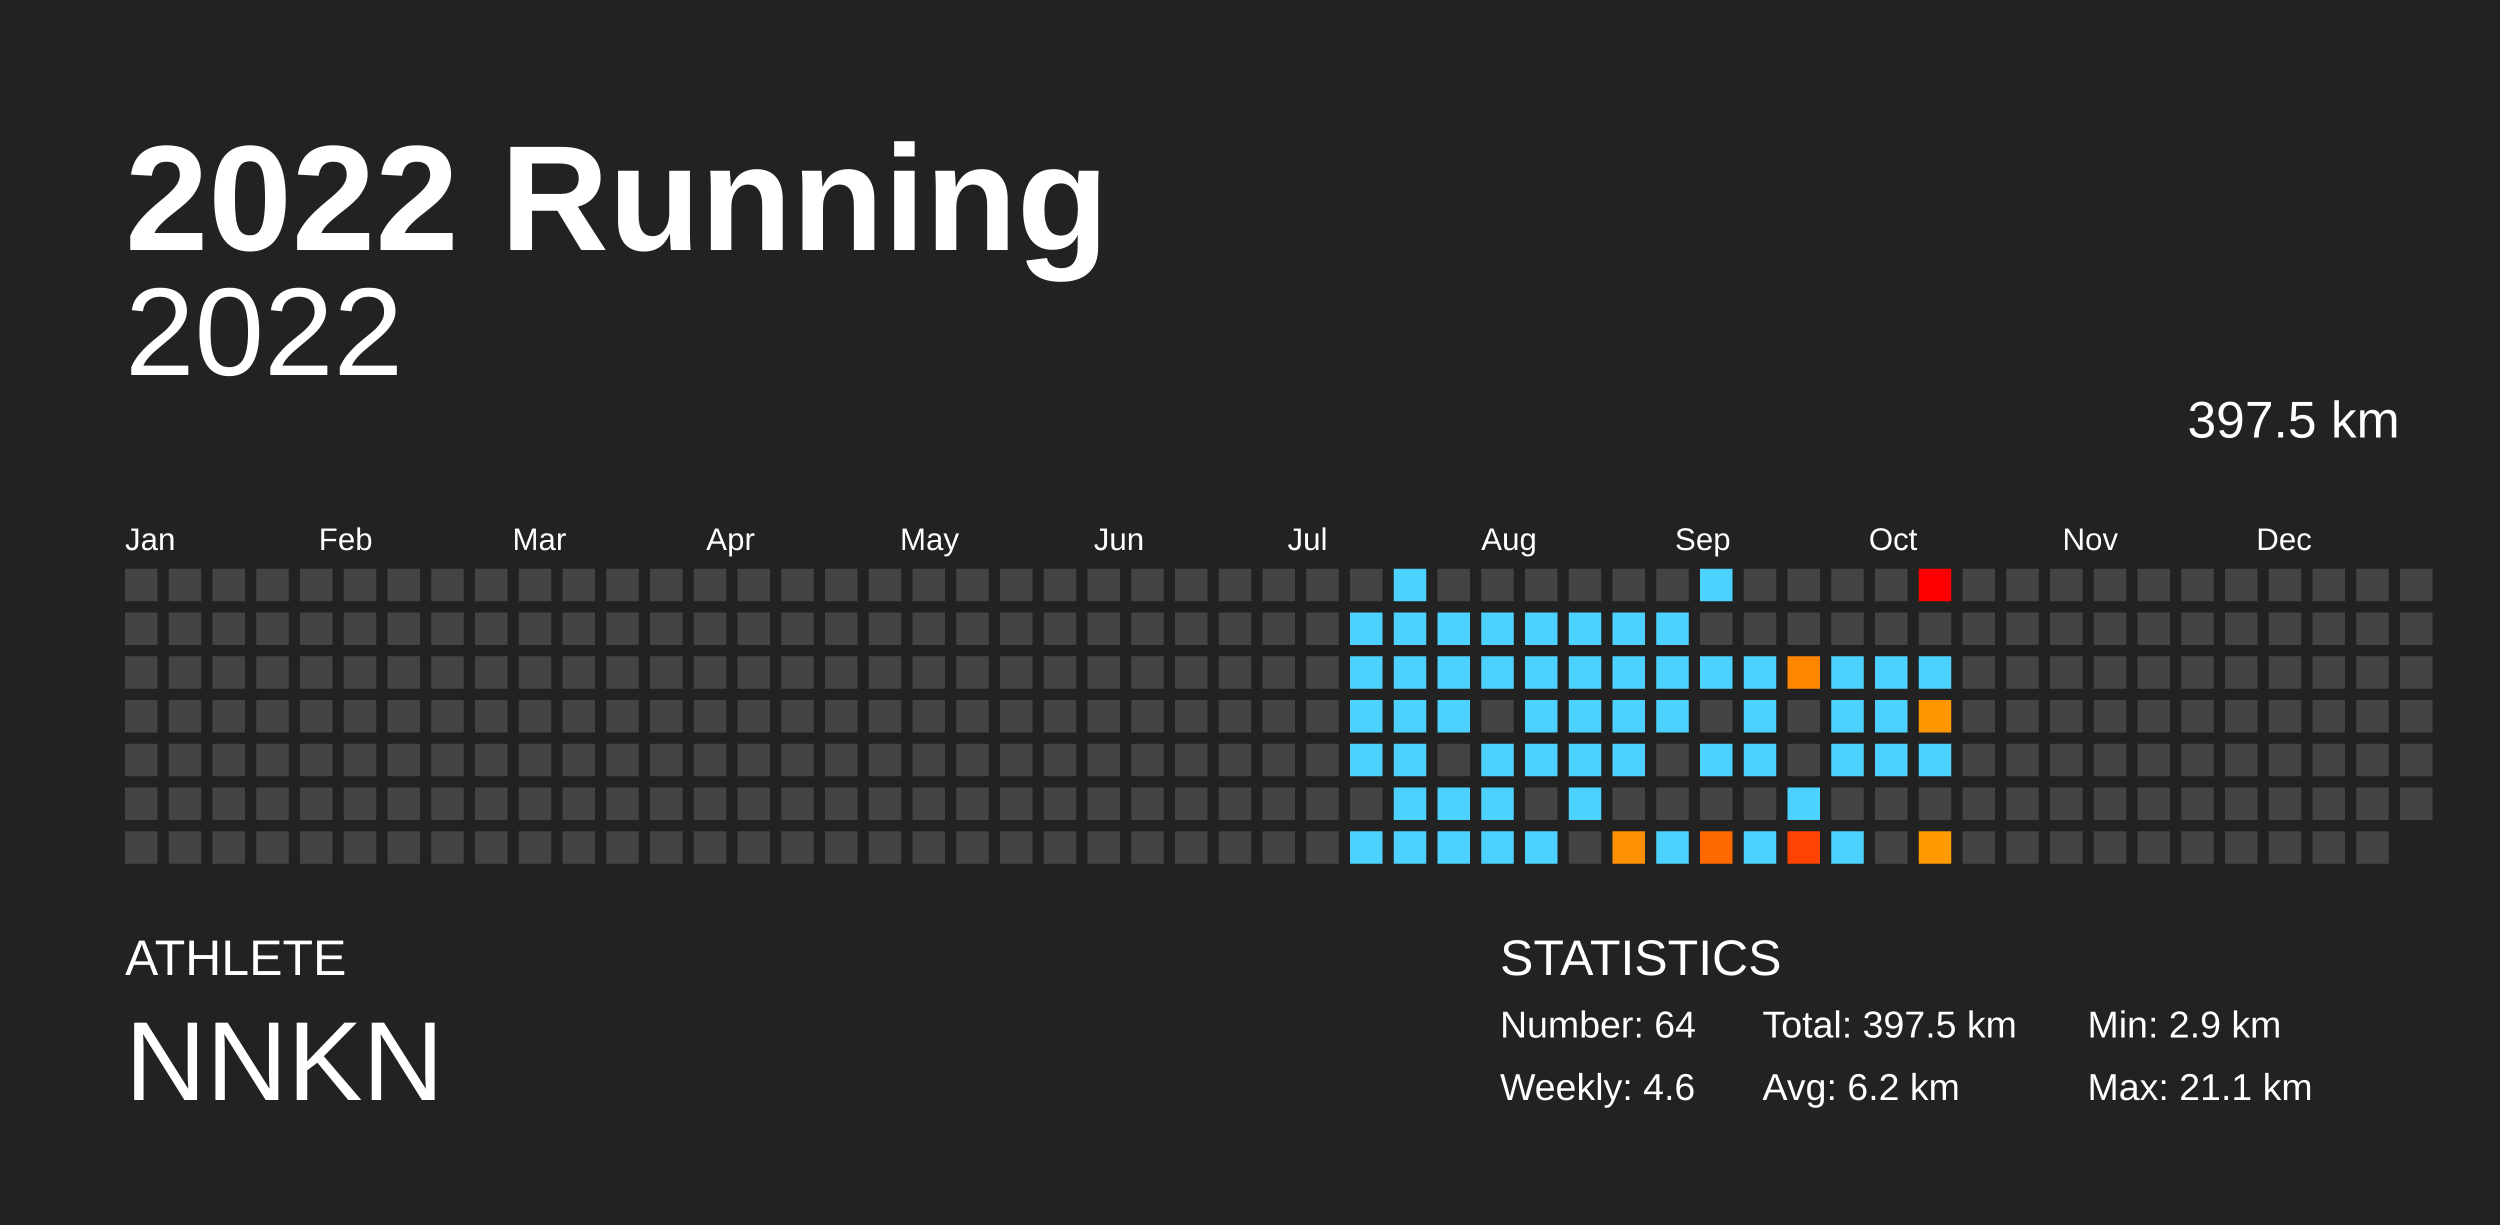
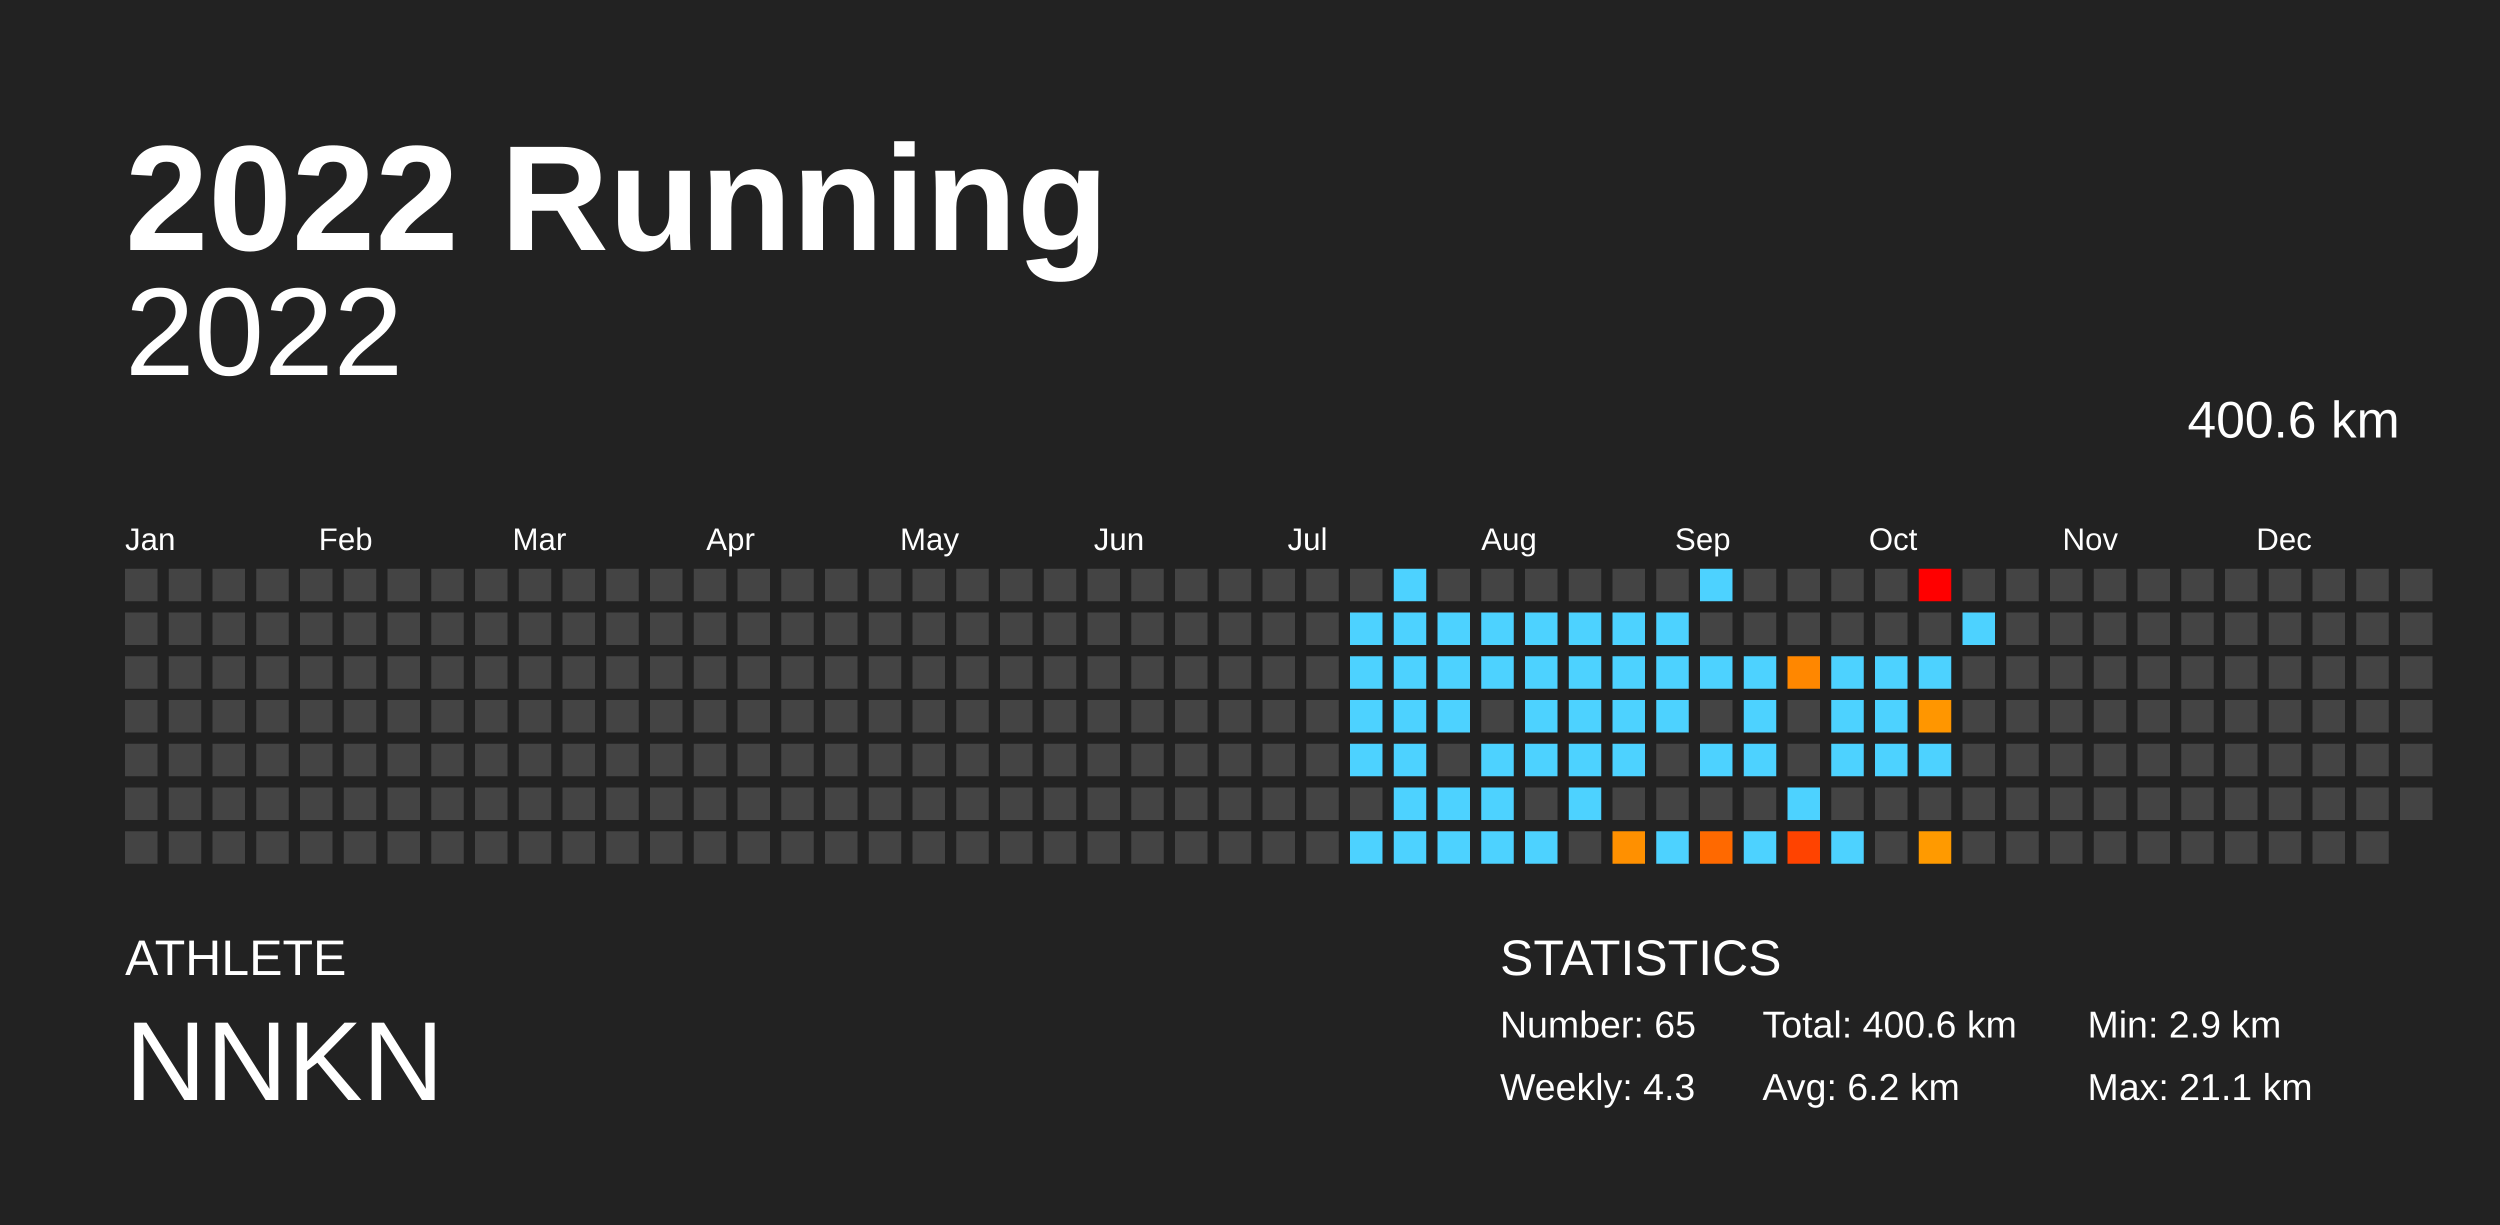
<svg xmlns="http://www.w3.org/2000/svg" baseProfile="full" height="98mm" version="1.1" viewBox="0,0,200,98" width="200mm">
  <defs />
  <rect fill="#222222" height="98" width="200" x="0" y="0" />
  <text fill="#FFFFFF" style="font-size:12px; font-family:Arial; font-weight:bold;" x="10" y="20">2022 Running</text>
  <text fill="#FFFFFF" style="font-size:4px; font-family:Arial" x="10" y="78">ATHLETE</text>
  <text fill="#FFFFFF" style="font-size:9px; font-family:Arial" x="10" y="88">NNKN</text>
  <text fill="#FFFFFF" style="font-size:4px; font-family:Arial" x="120" y="78">STATISTICS</text>
-   <text fill="#FFFFFF" style="font-size:3px; font-family:Arial" x="120" y="83">Number: 64</text>
-   <text fill="#FFFFFF" style="font-size:3px; font-family:Arial" x="120" y="88">Weekly: 4.6</text>
-   <text fill="#FFFFFF" style="font-size:3px; font-family:Arial" x="141" y="83">Total: 397.5 km</text>
+   <text fill="#FFFFFF" style="font-size:3px; font-family:Arial" x="120" y="83">Number: 65</text>
+   <text fill="#FFFFFF" style="font-size:3px; font-family:Arial" x="120" y="88">Weekly: 4.3</text>
+   <text fill="#FFFFFF" style="font-size:3px; font-family:Arial" x="141" y="83">Total: 400.6 km</text>
  <text fill="#FFFFFF" style="font-size:3px; font-family:Arial" x="141" y="88">Avg: 6.2 km</text>
  <text fill="#FFFFFF" style="font-size:3px; font-family:Arial" x="167" y="83">Min: 2.9 km</text>
  <text fill="#FFFFFF" style="font-size:3px; font-family:Arial" x="167" y="88">Max: 21.1 km</text>
  <text alignment-baseline="hanging" fill="#FFFFFF" style="font-size:10.0px; font-family:Arial;" x="10" y="30">2022</text>
-   <text alignment-baseline="hanging" fill="#FFFFFF" style="font-size:4.125px; font-family:Arial;" x="175" y="35">397.5 km</text>
+   <text alignment-baseline="hanging" fill="#FFFFFF" style="font-size:4.125px; font-family:Arial;" x="175" y="35">400.6 km</text>
  <text fill="#FFFFFF" style="font-size:2.5px; font-family:Arial" x="10.0" y="44">Jan</text>
  <text fill="#FFFFFF" style="font-size:2.5px; font-family:Arial" x="25.5" y="44">Feb</text>
  <text fill="#FFFFFF" style="font-size:2.5px; font-family:Arial" x="41.0" y="44">Mar</text>
  <text fill="#FFFFFF" style="font-size:2.5px; font-family:Arial" x="56.5" y="44">Apr</text>
  <text fill="#FFFFFF" style="font-size:2.5px; font-family:Arial" x="72.0" y="44">May</text>
  <text fill="#FFFFFF" style="font-size:2.5px; font-family:Arial" x="87.5" y="44">Jun</text>
  <text fill="#FFFFFF" style="font-size:2.5px; font-family:Arial" x="103.0" y="44">Jul</text>
  <text fill="#FFFFFF" style="font-size:2.5px; font-family:Arial" x="118.5" y="44">Aug</text>
  <text fill="#FFFFFF" style="font-size:2.5px; font-family:Arial" x="134.0" y="44">Sep</text>
  <text fill="#FFFFFF" style="font-size:2.5px; font-family:Arial" x="149.5" y="44">Oct</text>
  <text fill="#FFFFFF" style="font-size:2.5px; font-family:Arial" x="165.0" y="44">Nov</text>
  <text fill="#FFFFFF" style="font-size:2.5px; font-family:Arial" x="180.5" y="44">Dec</text>
  <rect fill="#444444" height="2.6" width="2.6" x="10.0" y="45.5" />
  <rect fill="#444444" height="2.6" width="2.6" x="10.0" y="49.0" />
  <rect fill="#444444" height="2.6" width="2.6" x="10.0" y="52.5" />
  <rect fill="#444444" height="2.6" width="2.6" x="10.0" y="56.0" />
  <rect fill="#444444" height="2.6" width="2.6" x="10.0" y="59.5" />
  <rect fill="#444444" height="2.6" width="2.6" x="10.0" y="63.0" />
  <rect fill="#444444" height="2.6" width="2.6" x="10.0" y="66.5" />
  <rect fill="#444444" height="2.6" width="2.6" x="13.5" y="45.5" />
  <rect fill="#444444" height="2.6" width="2.6" x="13.5" y="49.0" />
  <rect fill="#444444" height="2.6" width="2.6" x="13.5" y="52.5" />
  <rect fill="#444444" height="2.6" width="2.6" x="13.5" y="56.0" />
  <rect fill="#444444" height="2.6" width="2.6" x="13.5" y="59.5" />
  <rect fill="#444444" height="2.6" width="2.6" x="13.5" y="63.0" />
  <rect fill="#444444" height="2.6" width="2.6" x="13.5" y="66.5" />
  <rect fill="#444444" height="2.6" width="2.6" x="17.0" y="45.5" />
  <rect fill="#444444" height="2.6" width="2.6" x="17.0" y="49.0" />
  <rect fill="#444444" height="2.6" width="2.6" x="17.0" y="52.5" />
  <rect fill="#444444" height="2.6" width="2.6" x="17.0" y="56.0" />
  <rect fill="#444444" height="2.6" width="2.6" x="17.0" y="59.5" />
  <rect fill="#444444" height="2.6" width="2.6" x="17.0" y="63.0" />
  <rect fill="#444444" height="2.6" width="2.6" x="17.0" y="66.5" />
  <rect fill="#444444" height="2.6" width="2.6" x="20.5" y="45.5" />
  <rect fill="#444444" height="2.6" width="2.6" x="20.5" y="49.0" />
  <rect fill="#444444" height="2.6" width="2.6" x="20.5" y="52.5" />
  <rect fill="#444444" height="2.6" width="2.6" x="20.5" y="56.0" />
  <rect fill="#444444" height="2.6" width="2.6" x="20.5" y="59.5" />
  <rect fill="#444444" height="2.6" width="2.6" x="20.5" y="63.0" />
  <rect fill="#444444" height="2.6" width="2.6" x="20.5" y="66.5" />
  <rect fill="#444444" height="2.6" width="2.6" x="24.0" y="45.5" />
  <rect fill="#444444" height="2.6" width="2.6" x="24.0" y="49.0" />
  <rect fill="#444444" height="2.6" width="2.6" x="24.0" y="52.5" />
  <rect fill="#444444" height="2.6" width="2.6" x="24.0" y="56.0" />
  <rect fill="#444444" height="2.6" width="2.6" x="24.0" y="59.5" />
  <rect fill="#444444" height="2.6" width="2.6" x="24.0" y="63.0" />
  <rect fill="#444444" height="2.6" width="2.6" x="24.0" y="66.5" />
  <rect fill="#444444" height="2.6" width="2.6" x="27.5" y="45.5" />
  <rect fill="#444444" height="2.6" width="2.6" x="27.5" y="49.0" />
  <rect fill="#444444" height="2.6" width="2.6" x="27.5" y="52.5" />
  <rect fill="#444444" height="2.6" width="2.6" x="27.5" y="56.0" />
  <rect fill="#444444" height="2.6" width="2.6" x="27.5" y="59.5" />
  <rect fill="#444444" height="2.6" width="2.6" x="27.5" y="63.0" />
  <rect fill="#444444" height="2.6" width="2.6" x="27.5" y="66.5" />
  <rect fill="#444444" height="2.6" width="2.6" x="31.0" y="45.5" />
  <rect fill="#444444" height="2.6" width="2.6" x="31.0" y="49.0" />
  <rect fill="#444444" height="2.6" width="2.6" x="31.0" y="52.5" />
  <rect fill="#444444" height="2.6" width="2.6" x="31.0" y="56.0" />
  <rect fill="#444444" height="2.6" width="2.6" x="31.0" y="59.5" />
  <rect fill="#444444" height="2.6" width="2.6" x="31.0" y="63.0" />
  <rect fill="#444444" height="2.6" width="2.6" x="31.0" y="66.5" />
  <rect fill="#444444" height="2.6" width="2.6" x="34.5" y="45.5" />
  <rect fill="#444444" height="2.6" width="2.6" x="34.5" y="49.0" />
  <rect fill="#444444" height="2.6" width="2.6" x="34.5" y="52.5" />
  <rect fill="#444444" height="2.6" width="2.6" x="34.5" y="56.0" />
  <rect fill="#444444" height="2.6" width="2.6" x="34.5" y="59.5" />
  <rect fill="#444444" height="2.6" width="2.6" x="34.5" y="63.0" />
  <rect fill="#444444" height="2.6" width="2.6" x="34.5" y="66.5" />
  <rect fill="#444444" height="2.6" width="2.6" x="38.0" y="45.5" />
  <rect fill="#444444" height="2.6" width="2.6" x="38.0" y="49.0" />
  <rect fill="#444444" height="2.6" width="2.6" x="38.0" y="52.5" />
  <rect fill="#444444" height="2.6" width="2.6" x="38.0" y="56.0" />
  <rect fill="#444444" height="2.6" width="2.6" x="38.0" y="59.5" />
  <rect fill="#444444" height="2.6" width="2.6" x="38.0" y="63.0" />
  <rect fill="#444444" height="2.6" width="2.6" x="38.0" y="66.5" />
  <rect fill="#444444" height="2.6" width="2.6" x="41.5" y="45.5" />
  <rect fill="#444444" height="2.6" width="2.6" x="41.5" y="49.0" />
  <rect fill="#444444" height="2.6" width="2.6" x="41.5" y="52.5" />
  <rect fill="#444444" height="2.6" width="2.6" x="41.5" y="56.0" />
  <rect fill="#444444" height="2.6" width="2.6" x="41.5" y="59.5" />
  <rect fill="#444444" height="2.6" width="2.6" x="41.5" y="63.0" />
  <rect fill="#444444" height="2.6" width="2.6" x="41.5" y="66.5" />
  <rect fill="#444444" height="2.6" width="2.6" x="45.0" y="45.5" />
  <rect fill="#444444" height="2.6" width="2.6" x="45.0" y="49.0" />
  <rect fill="#444444" height="2.6" width="2.6" x="45.0" y="52.5" />
  <rect fill="#444444" height="2.6" width="2.6" x="45.0" y="56.0" />
  <rect fill="#444444" height="2.6" width="2.6" x="45.0" y="59.5" />
  <rect fill="#444444" height="2.6" width="2.6" x="45.0" y="63.0" />
  <rect fill="#444444" height="2.6" width="2.6" x="45.0" y="66.5" />
  <rect fill="#444444" height="2.6" width="2.6" x="48.5" y="45.5" />
  <rect fill="#444444" height="2.6" width="2.6" x="48.5" y="49.0" />
  <rect fill="#444444" height="2.6" width="2.6" x="48.5" y="52.5" />
  <rect fill="#444444" height="2.6" width="2.6" x="48.5" y="56.0" />
  <rect fill="#444444" height="2.6" width="2.6" x="48.5" y="59.5" />
  <rect fill="#444444" height="2.6" width="2.6" x="48.5" y="63.0" />
  <rect fill="#444444" height="2.6" width="2.6" x="48.5" y="66.5" />
  <rect fill="#444444" height="2.6" width="2.6" x="52.0" y="45.5" />
  <rect fill="#444444" height="2.6" width="2.6" x="52.0" y="49.0" />
  <rect fill="#444444" height="2.6" width="2.6" x="52.0" y="52.5" />
  <rect fill="#444444" height="2.6" width="2.6" x="52.0" y="56.0" />
  <rect fill="#444444" height="2.6" width="2.6" x="52.0" y="59.5" />
  <rect fill="#444444" height="2.6" width="2.6" x="52.0" y="63.0" />
  <rect fill="#444444" height="2.6" width="2.6" x="52.0" y="66.5" />
  <rect fill="#444444" height="2.6" width="2.6" x="55.5" y="45.5" />
  <rect fill="#444444" height="2.6" width="2.6" x="55.5" y="49.0" />
  <rect fill="#444444" height="2.6" width="2.6" x="55.5" y="52.5" />
  <rect fill="#444444" height="2.6" width="2.6" x="55.5" y="56.0" />
  <rect fill="#444444" height="2.6" width="2.6" x="55.5" y="59.5" />
  <rect fill="#444444" height="2.6" width="2.6" x="55.5" y="63.0" />
  <rect fill="#444444" height="2.6" width="2.6" x="55.5" y="66.5" />
  <rect fill="#444444" height="2.6" width="2.6" x="59.0" y="45.5" />
  <rect fill="#444444" height="2.6" width="2.6" x="59.0" y="49.0" />
  <rect fill="#444444" height="2.6" width="2.6" x="59.0" y="52.5" />
  <rect fill="#444444" height="2.6" width="2.6" x="59.0" y="56.0" />
  <rect fill="#444444" height="2.6" width="2.6" x="59.0" y="59.5" />
  <rect fill="#444444" height="2.6" width="2.6" x="59.0" y="63.0" />
  <rect fill="#444444" height="2.6" width="2.6" x="59.0" y="66.5" />
  <rect fill="#444444" height="2.6" width="2.6" x="62.5" y="45.5" />
  <rect fill="#444444" height="2.6" width="2.6" x="62.5" y="49.0" />
  <rect fill="#444444" height="2.6" width="2.6" x="62.5" y="52.5" />
  <rect fill="#444444" height="2.6" width="2.6" x="62.5" y="56.0" />
  <rect fill="#444444" height="2.6" width="2.6" x="62.5" y="59.5" />
  <rect fill="#444444" height="2.6" width="2.6" x="62.5" y="63.0" />
  <rect fill="#444444" height="2.6" width="2.6" x="62.5" y="66.5" />
  <rect fill="#444444" height="2.6" width="2.6" x="66.0" y="45.5" />
  <rect fill="#444444" height="2.6" width="2.6" x="66.0" y="49.0" />
  <rect fill="#444444" height="2.6" width="2.6" x="66.0" y="52.5" />
  <rect fill="#444444" height="2.6" width="2.6" x="66.0" y="56.0" />
  <rect fill="#444444" height="2.6" width="2.6" x="66.0" y="59.5" />
  <rect fill="#444444" height="2.6" width="2.6" x="66.0" y="63.0" />
  <rect fill="#444444" height="2.6" width="2.6" x="66.0" y="66.5" />
  <rect fill="#444444" height="2.6" width="2.6" x="69.5" y="45.5" />
  <rect fill="#444444" height="2.6" width="2.6" x="69.5" y="49.0" />
  <rect fill="#444444" height="2.6" width="2.6" x="69.5" y="52.5" />
  <rect fill="#444444" height="2.6" width="2.6" x="69.5" y="56.0" />
  <rect fill="#444444" height="2.6" width="2.6" x="69.5" y="59.5" />
  <rect fill="#444444" height="2.6" width="2.6" x="69.5" y="63.0" />
  <rect fill="#444444" height="2.6" width="2.6" x="69.5" y="66.5" />
  <rect fill="#444444" height="2.6" width="2.6" x="73.0" y="45.5" />
  <rect fill="#444444" height="2.6" width="2.6" x="73.0" y="49.0" />
  <rect fill="#444444" height="2.6" width="2.6" x="73.0" y="52.5" />
  <rect fill="#444444" height="2.6" width="2.6" x="73.0" y="56.0" />
  <rect fill="#444444" height="2.6" width="2.6" x="73.0" y="59.5" />
  <rect fill="#444444" height="2.6" width="2.6" x="73.0" y="63.0" />
  <rect fill="#444444" height="2.6" width="2.6" x="73.0" y="66.5" />
  <rect fill="#444444" height="2.6" width="2.6" x="76.5" y="45.5" />
  <rect fill="#444444" height="2.6" width="2.6" x="76.5" y="49.0" />
  <rect fill="#444444" height="2.6" width="2.6" x="76.5" y="52.5" />
  <rect fill="#444444" height="2.6" width="2.6" x="76.5" y="56.0" />
  <rect fill="#444444" height="2.6" width="2.6" x="76.5" y="59.5" />
  <rect fill="#444444" height="2.6" width="2.6" x="76.5" y="63.0" />
  <rect fill="#444444" height="2.6" width="2.6" x="76.5" y="66.5" />
  <rect fill="#444444" height="2.6" width="2.6" x="80.0" y="45.5" />
  <rect fill="#444444" height="2.6" width="2.6" x="80.0" y="49.0" />
  <rect fill="#444444" height="2.6" width="2.6" x="80.0" y="52.5" />
  <rect fill="#444444" height="2.6" width="2.6" x="80.0" y="56.0" />
  <rect fill="#444444" height="2.6" width="2.6" x="80.0" y="59.5" />
  <rect fill="#444444" height="2.6" width="2.6" x="80.0" y="63.0" />
  <rect fill="#444444" height="2.6" width="2.6" x="80.0" y="66.5" />
  <rect fill="#444444" height="2.6" width="2.6" x="83.5" y="45.5" />
  <rect fill="#444444" height="2.6" width="2.6" x="83.5" y="49.0" />
  <rect fill="#444444" height="2.6" width="2.6" x="83.5" y="52.5" />
  <rect fill="#444444" height="2.6" width="2.6" x="83.5" y="56.0" />
  <rect fill="#444444" height="2.6" width="2.6" x="83.5" y="59.5" />
  <rect fill="#444444" height="2.6" width="2.6" x="83.5" y="63.0" />
  <rect fill="#444444" height="2.6" width="2.6" x="83.5" y="66.5" />
  <rect fill="#444444" height="2.6" width="2.6" x="87.0" y="45.5" />
  <rect fill="#444444" height="2.6" width="2.6" x="87.0" y="49.0" />
  <rect fill="#444444" height="2.6" width="2.6" x="87.0" y="52.5" />
  <rect fill="#444444" height="2.6" width="2.6" x="87.0" y="56.0" />
  <rect fill="#444444" height="2.6" width="2.6" x="87.0" y="59.5" />
  <rect fill="#444444" height="2.6" width="2.6" x="87.0" y="63.0" />
  <rect fill="#444444" height="2.6" width="2.6" x="87.0" y="66.5" />
  <rect fill="#444444" height="2.6" width="2.6" x="90.5" y="45.5" />
  <rect fill="#444444" height="2.6" width="2.6" x="90.5" y="49.0" />
  <rect fill="#444444" height="2.6" width="2.6" x="90.5" y="52.5" />
  <rect fill="#444444" height="2.6" width="2.6" x="90.5" y="56.0" />
  <rect fill="#444444" height="2.6" width="2.6" x="90.5" y="59.5" />
  <rect fill="#444444" height="2.6" width="2.6" x="90.5" y="63.0" />
  <rect fill="#444444" height="2.6" width="2.6" x="90.5" y="66.5" />
  <rect fill="#444444" height="2.6" width="2.6" x="94.0" y="45.5" />
  <rect fill="#444444" height="2.6" width="2.6" x="94.0" y="49.0" />
  <rect fill="#444444" height="2.6" width="2.6" x="94.0" y="52.5" />
  <rect fill="#444444" height="2.6" width="2.6" x="94.0" y="56.0" />
  <rect fill="#444444" height="2.6" width="2.6" x="94.0" y="59.5" />
  <rect fill="#444444" height="2.6" width="2.6" x="94.0" y="63.0" />
  <rect fill="#444444" height="2.6" width="2.6" x="94.0" y="66.5" />
  <rect fill="#444444" height="2.6" width="2.6" x="97.5" y="45.5" />
  <rect fill="#444444" height="2.6" width="2.6" x="97.5" y="49.0" />
  <rect fill="#444444" height="2.6" width="2.6" x="97.5" y="52.5" />
  <rect fill="#444444" height="2.6" width="2.6" x="97.5" y="56.0" />
  <rect fill="#444444" height="2.6" width="2.6" x="97.5" y="59.5" />
  <rect fill="#444444" height="2.6" width="2.6" x="97.5" y="63.0" />
  <rect fill="#444444" height="2.6" width="2.6" x="97.5" y="66.5" />
  <rect fill="#444444" height="2.6" width="2.6" x="101.0" y="45.5" />
  <rect fill="#444444" height="2.6" width="2.6" x="101.0" y="49.0" />
  <rect fill="#444444" height="2.6" width="2.6" x="101.0" y="52.5" />
  <rect fill="#444444" height="2.6" width="2.6" x="101.0" y="56.0" />
  <rect fill="#444444" height="2.6" width="2.6" x="101.0" y="59.5" />
  <rect fill="#444444" height="2.6" width="2.6" x="101.0" y="63.0" />
  <rect fill="#444444" height="2.6" width="2.6" x="101.0" y="66.5" />
  <rect fill="#444444" height="2.6" width="2.6" x="104.5" y="45.5" />
  <rect fill="#444444" height="2.6" width="2.6" x="104.5" y="49.0" />
  <rect fill="#444444" height="2.6" width="2.6" x="104.5" y="52.5" />
  <rect fill="#444444" height="2.6" width="2.6" x="104.5" y="56.0" />
  <rect fill="#444444" height="2.6" width="2.6" x="104.5" y="59.5" />
  <rect fill="#444444" height="2.6" width="2.6" x="104.5" y="63.0" />
  <rect fill="#444444" height="2.6" width="2.6" x="104.5" y="66.5" />
  <rect fill="#444444" height="2.6" width="2.6" x="108.0" y="45.5" />
  <rect fill="#4dd2ff" height="2.6" width="2.6" x="108.0" y="49.0" />
  <rect fill="#4dd2ff" height="2.6" width="2.6" x="108.0" y="52.5" />
  <rect fill="#4dd2ff" height="2.6" width="2.6" x="108.0" y="56.0" />
  <rect fill="#4dd2ff" height="2.6" width="2.6" x="108.0" y="59.5" />
  <rect fill="#444444" height="2.6" width="2.6" x="108.0" y="63.0" />
  <rect fill="#4dd2ff" height="2.6" width="2.6" x="108.0" y="66.5" />
  <rect fill="#4dd2ff" height="2.6" width="2.6" x="111.5" y="45.5" />
  <rect fill="#4dd2ff" height="2.6" width="2.6" x="111.5" y="49.0" />
  <rect fill="#4dd2ff" height="2.6" width="2.6" x="111.5" y="52.5" />
  <rect fill="#4dd2ff" height="2.6" width="2.6" x="111.5" y="56.0" />
  <rect fill="#4dd2ff" height="2.6" width="2.6" x="111.5" y="59.5" />
  <rect fill="#4dd2ff" height="2.6" width="2.6" x="111.5" y="63.0" />
  <rect fill="#4dd2ff" height="2.6" width="2.6" x="111.5" y="66.5" />
  <rect fill="#444444" height="2.6" width="2.6" x="115.0" y="45.5" />
  <rect fill="#4dd2ff" height="2.6" width="2.6" x="115.0" y="49.0" />
  <rect fill="#4dd2ff" height="2.6" width="2.6" x="115.0" y="52.5" />
  <rect fill="#4dd2ff" height="2.6" width="2.6" x="115.0" y="56.0" />
  <rect fill="#444444" height="2.6" width="2.6" x="115.0" y="59.5" />
  <rect fill="#4dd2ff" height="2.6" width="2.6" x="115.0" y="63.0" />
  <rect fill="#4dd2ff" height="2.6" width="2.6" x="115.0" y="66.5" />
  <rect fill="#444444" height="2.6" width="2.6" x="118.5" y="45.5" />
  <rect fill="#4dd2ff" height="2.6" width="2.6" x="118.5" y="49.0" />
  <rect fill="#4dd2ff" height="2.6" width="2.6" x="118.5" y="52.5" />
  <rect fill="#444444" height="2.6" width="2.6" x="118.5" y="56.0" />
  <rect fill="#4dd2ff" height="2.6" width="2.6" x="118.5" y="59.5" />
  <rect fill="#4dd2ff" height="2.6" width="2.6" x="118.5" y="63.0" />
  <rect fill="#4dd2ff" height="2.6" width="2.6" x="118.5" y="66.5" />
  <rect fill="#444444" height="2.6" width="2.6" x="122.0" y="45.5" />
  <rect fill="#4dd2ff" height="2.6" width="2.6" x="122.0" y="49.0" />
  <rect fill="#4dd2ff" height="2.6" width="2.6" x="122.0" y="52.5" />
  <rect fill="#4dd2ff" height="2.6" width="2.6" x="122.0" y="56.0" />
  <rect fill="#4dd2ff" height="2.6" width="2.6" x="122.0" y="59.5" />
  <rect fill="#444444" height="2.6" width="2.6" x="122.0" y="63.0" />
  <rect fill="#4dd2ff" height="2.6" width="2.6" x="122.0" y="66.5" />
  <rect fill="#444444" height="2.6" width="2.6" x="125.5" y="45.5" />
  <rect fill="#4dd2ff" height="2.6" width="2.6" x="125.5" y="49.0" />
  <rect fill="#4dd2ff" height="2.6" width="2.6" x="125.5" y="52.5" />
  <rect fill="#4dd2ff" height="2.6" width="2.6" x="125.5" y="56.0" />
  <rect fill="#4dd2ff" height="2.6" width="2.6" x="125.5" y="59.5" />
  <rect fill="#4dd2ff" height="2.6" width="2.6" x="125.5" y="63.0" />
  <rect fill="#444444" height="2.6" width="2.6" x="125.5" y="66.5" />
  <rect fill="#444444" height="2.6" width="2.6" x="129.0" y="45.5" />
  <rect fill="#4dd2ff" height="2.6" width="2.6" x="129.0" y="49.0" />
  <rect fill="#4dd2ff" height="2.6" width="2.6" x="129.0" y="52.5" />
  <rect fill="#4dd2ff" height="2.6" width="2.6" x="129.0" y="56.0" />
  <rect fill="#4dd2ff" height="2.6" width="2.6" x="129.0" y="59.5" />
  <rect fill="#444444" height="2.6" width="2.6" x="129.0" y="63.0" />
  <rect fill="#ff9000" height="2.6" width="2.6" x="129.0" y="66.5" />
  <rect fill="#444444" height="2.6" width="2.6" x="132.5" y="45.5" />
  <rect fill="#4dd2ff" height="2.6" width="2.6" x="132.5" y="49.0" />
  <rect fill="#4dd2ff" height="2.6" width="2.6" x="132.5" y="52.5" />
  <rect fill="#4dd2ff" height="2.6" width="2.6" x="132.5" y="56.0" />
  <rect fill="#444444" height="2.6" width="2.6" x="132.5" y="59.5" />
  <rect fill="#444444" height="2.6" width="2.6" x="132.5" y="63.0" />
  <rect fill="#4dd2ff" height="2.6" width="2.6" x="132.5" y="66.5" />
  <rect fill="#4dd2ff" height="2.6" width="2.6" x="136.0" y="45.5" />
  <rect fill="#444444" height="2.6" width="2.6" x="136.0" y="49.0" />
  <rect fill="#4dd2ff" height="2.6" width="2.6" x="136.0" y="52.5" />
  <rect fill="#444444" height="2.6" width="2.6" x="136.0" y="56.0" />
  <rect fill="#4dd2ff" height="2.6" width="2.6" x="136.0" y="59.5" />
  <rect fill="#444444" height="2.6" width="2.6" x="136.0" y="63.0" />
  <rect fill="#ff6900" height="2.6" width="2.6" x="136.0" y="66.5" />
  <rect fill="#444444" height="2.6" width="2.6" x="139.5" y="45.5" />
  <rect fill="#444444" height="2.6" width="2.6" x="139.5" y="49.0" />
  <rect fill="#4dd2ff" height="2.6" width="2.6" x="139.5" y="52.5" />
  <rect fill="#4dd2ff" height="2.6" width="2.6" x="139.5" y="56.0" />
  <rect fill="#4dd2ff" height="2.6" width="2.6" x="139.5" y="59.5" />
  <rect fill="#444444" height="2.6" width="2.6" x="139.5" y="63.0" />
  <rect fill="#4dd2ff" height="2.6" width="2.6" x="139.5" y="66.5" />
  <rect fill="#444444" height="2.6" width="2.6" x="143.0" y="45.5" />
  <rect fill="#444444" height="2.6" width="2.6" x="143.0" y="49.0" />
  <rect fill="#ff8700" height="2.6" width="2.6" x="143.0" y="52.5" />
  <rect fill="#444444" height="2.6" width="2.6" x="143.0" y="56.0" />
  <rect fill="#444444" height="2.6" width="2.6" x="143.0" y="59.5" />
  <rect fill="#4dd2ff" height="2.6" width="2.6" x="143.0" y="63.0" />
  <rect fill="#ff4300" height="2.6" width="2.6" x="143.0" y="66.5" />
  <rect fill="#444444" height="2.6" width="2.6" x="146.5" y="45.5" />
  <rect fill="#444444" height="2.6" width="2.6" x="146.5" y="49.0" />
  <rect fill="#4dd2ff" height="2.6" width="2.6" x="146.5" y="52.5" />
  <rect fill="#4dd2ff" height="2.6" width="2.6" x="146.5" y="56.0" />
  <rect fill="#4dd2ff" height="2.6" width="2.6" x="146.5" y="59.5" />
  <rect fill="#444444" height="2.6" width="2.6" x="146.5" y="63.0" />
  <rect fill="#4dd2ff" height="2.6" width="2.6" x="146.5" y="66.5" />
  <rect fill="#444444" height="2.6" width="2.6" x="150.0" y="45.5" />
  <rect fill="#444444" height="2.6" width="2.6" x="150.0" y="49.0" />
  <rect fill="#4dd2ff" height="2.6" width="2.6" x="150.0" y="52.5" />
  <rect fill="#4dd2ff" height="2.6" width="2.6" x="150.0" y="56.0" />
  <rect fill="#4dd2ff" height="2.6" width="2.6" x="150.0" y="59.5" />
  <rect fill="#444444" height="2.6" width="2.6" x="150.0" y="63.0" />
  <rect fill="#444444" height="2.6" width="2.6" x="150.0" y="66.5" />
  <rect fill="red" height="2.6" width="2.6" x="153.5" y="45.5" />
  <rect fill="#444444" height="2.6" width="2.6" x="153.5" y="49.0" />
  <rect fill="#4dd2ff" height="2.6" width="2.6" x="153.5" y="52.5" />
  <rect fill="#ff9600" height="2.6" width="2.6" x="153.5" y="56.0" />
  <rect fill="#4dd2ff" height="2.6" width="2.6" x="153.5" y="59.5" />
  <rect fill="#444444" height="2.6" width="2.6" x="153.5" y="63.0" />
  <rect fill="#ff9a00" height="2.6" width="2.6" x="153.5" y="66.5" />
  <rect fill="#444444" height="2.6" width="2.6" x="157.0" y="45.5" />
-   <rect fill="#444444" height="2.6" width="2.6" x="157.0" y="49.0" />
+   <rect fill="#4dd2ff" height="2.6" width="2.6" x="157.0" y="49.0" />
  <rect fill="#444444" height="2.6" width="2.6" x="157.0" y="52.5" />
  <rect fill="#444444" height="2.6" width="2.6" x="157.0" y="56.0" />
  <rect fill="#444444" height="2.6" width="2.6" x="157.0" y="59.5" />
  <rect fill="#444444" height="2.6" width="2.6" x="157.0" y="63.0" />
  <rect fill="#444444" height="2.6" width="2.6" x="157.0" y="66.5" />
  <rect fill="#444444" height="2.6" width="2.6" x="160.5" y="45.5" />
  <rect fill="#444444" height="2.6" width="2.6" x="160.5" y="49.0" />
  <rect fill="#444444" height="2.6" width="2.6" x="160.5" y="52.5" />
  <rect fill="#444444" height="2.6" width="2.6" x="160.5" y="56.0" />
  <rect fill="#444444" height="2.6" width="2.6" x="160.5" y="59.5" />
  <rect fill="#444444" height="2.6" width="2.6" x="160.5" y="63.0" />
  <rect fill="#444444" height="2.6" width="2.6" x="160.5" y="66.5" />
  <rect fill="#444444" height="2.6" width="2.6" x="164.0" y="45.5" />
  <rect fill="#444444" height="2.6" width="2.6" x="164.0" y="49.0" />
  <rect fill="#444444" height="2.6" width="2.6" x="164.0" y="52.5" />
  <rect fill="#444444" height="2.6" width="2.6" x="164.0" y="56.0" />
  <rect fill="#444444" height="2.6" width="2.6" x="164.0" y="59.5" />
  <rect fill="#444444" height="2.6" width="2.6" x="164.0" y="63.0" />
  <rect fill="#444444" height="2.6" width="2.6" x="164.0" y="66.5" />
  <rect fill="#444444" height="2.6" width="2.6" x="167.5" y="45.5" />
  <rect fill="#444444" height="2.6" width="2.6" x="167.5" y="49.0" />
  <rect fill="#444444" height="2.6" width="2.6" x="167.5" y="52.5" />
  <rect fill="#444444" height="2.6" width="2.6" x="167.5" y="56.0" />
  <rect fill="#444444" height="2.6" width="2.6" x="167.5" y="59.5" />
  <rect fill="#444444" height="2.6" width="2.6" x="167.5" y="63.0" />
  <rect fill="#444444" height="2.6" width="2.6" x="167.5" y="66.5" />
  <rect fill="#444444" height="2.6" width="2.6" x="171.0" y="45.5" />
  <rect fill="#444444" height="2.6" width="2.6" x="171.0" y="49.0" />
  <rect fill="#444444" height="2.6" width="2.6" x="171.0" y="52.5" />
  <rect fill="#444444" height="2.6" width="2.6" x="171.0" y="56.0" />
  <rect fill="#444444" height="2.6" width="2.6" x="171.0" y="59.5" />
  <rect fill="#444444" height="2.6" width="2.6" x="171.0" y="63.0" />
  <rect fill="#444444" height="2.6" width="2.6" x="171.0" y="66.5" />
  <rect fill="#444444" height="2.6" width="2.6" x="174.5" y="45.5" />
  <rect fill="#444444" height="2.6" width="2.6" x="174.5" y="49.0" />
  <rect fill="#444444" height="2.6" width="2.6" x="174.5" y="52.5" />
  <rect fill="#444444" height="2.6" width="2.6" x="174.5" y="56.0" />
  <rect fill="#444444" height="2.6" width="2.6" x="174.5" y="59.5" />
  <rect fill="#444444" height="2.6" width="2.6" x="174.5" y="63.0" />
  <rect fill="#444444" height="2.6" width="2.6" x="174.5" y="66.5" />
  <rect fill="#444444" height="2.6" width="2.6" x="178.0" y="45.5" />
  <rect fill="#444444" height="2.6" width="2.6" x="178.0" y="49.0" />
  <rect fill="#444444" height="2.6" width="2.6" x="178.0" y="52.5" />
  <rect fill="#444444" height="2.6" width="2.6" x="178.0" y="56.0" />
  <rect fill="#444444" height="2.6" width="2.6" x="178.0" y="59.5" />
  <rect fill="#444444" height="2.6" width="2.6" x="178.0" y="63.0" />
  <rect fill="#444444" height="2.6" width="2.6" x="178.0" y="66.5" />
  <rect fill="#444444" height="2.6" width="2.6" x="181.5" y="45.5" />
  <rect fill="#444444" height="2.6" width="2.6" x="181.5" y="49.0" />
  <rect fill="#444444" height="2.6" width="2.6" x="181.5" y="52.5" />
  <rect fill="#444444" height="2.6" width="2.6" x="181.5" y="56.0" />
  <rect fill="#444444" height="2.6" width="2.6" x="181.5" y="59.5" />
  <rect fill="#444444" height="2.6" width="2.6" x="181.5" y="63.0" />
  <rect fill="#444444" height="2.6" width="2.6" x="181.5" y="66.5" />
  <rect fill="#444444" height="2.6" width="2.6" x="185.0" y="45.5" />
  <rect fill="#444444" height="2.6" width="2.6" x="185.0" y="49.0" />
  <rect fill="#444444" height="2.6" width="2.6" x="185.0" y="52.5" />
  <rect fill="#444444" height="2.6" width="2.6" x="185.0" y="56.0" />
  <rect fill="#444444" height="2.6" width="2.6" x="185.0" y="59.5" />
  <rect fill="#444444" height="2.6" width="2.6" x="185.0" y="63.0" />
  <rect fill="#444444" height="2.6" width="2.6" x="185.0" y="66.5" />
  <rect fill="#444444" height="2.6" width="2.6" x="188.5" y="45.5" />
  <rect fill="#444444" height="2.6" width="2.6" x="188.5" y="49.0" />
  <rect fill="#444444" height="2.6" width="2.6" x="188.5" y="52.5" />
  <rect fill="#444444" height="2.6" width="2.6" x="188.5" y="56.0" />
  <rect fill="#444444" height="2.6" width="2.6" x="188.5" y="59.5" />
  <rect fill="#444444" height="2.6" width="2.6" x="188.5" y="63.0" />
  <rect fill="#444444" height="2.6" width="2.6" x="188.5" y="66.5" />
  <rect fill="#444444" height="2.6" width="2.6" x="192.0" y="45.5" />
  <rect fill="#444444" height="2.6" width="2.6" x="192.0" y="49.0" />
  <rect fill="#444444" height="2.6" width="2.6" x="192.0" y="52.5" />
  <rect fill="#444444" height="2.6" width="2.6" x="192.0" y="56.0" />
  <rect fill="#444444" height="2.6" width="2.6" x="192.0" y="59.5" />
  <rect fill="#444444" height="2.6" width="2.6" x="192.0" y="63.0" />
</svg>
